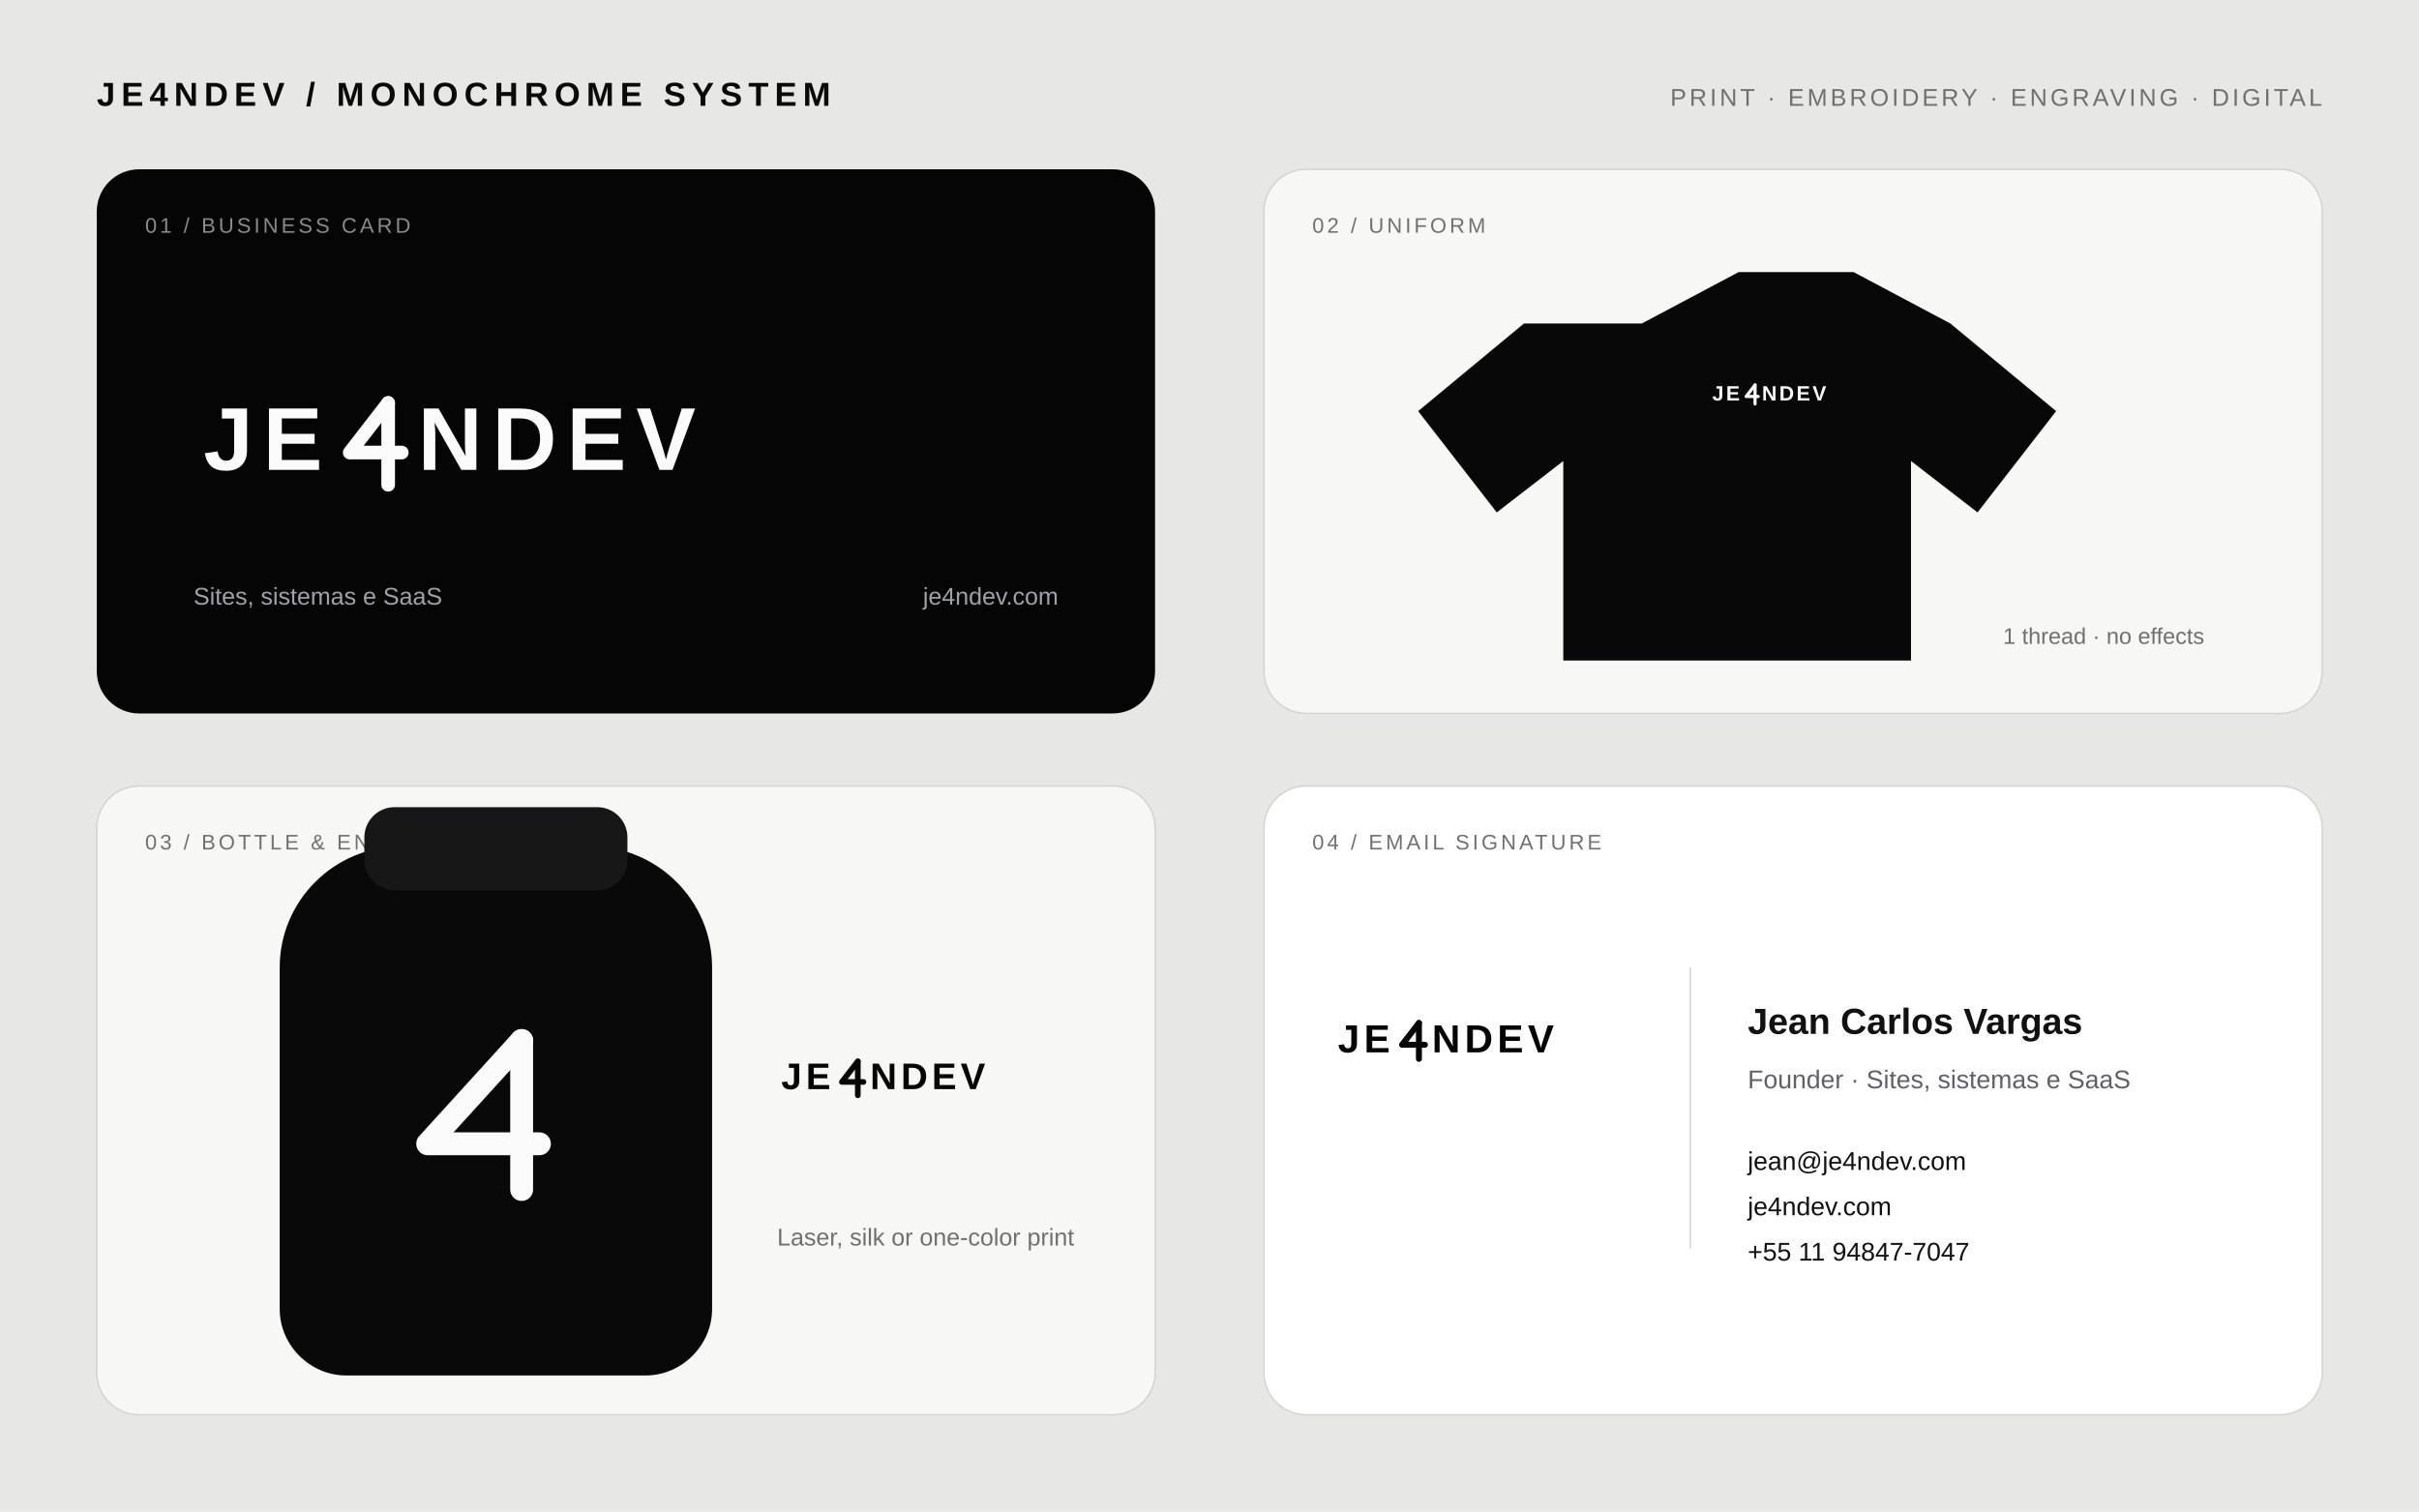
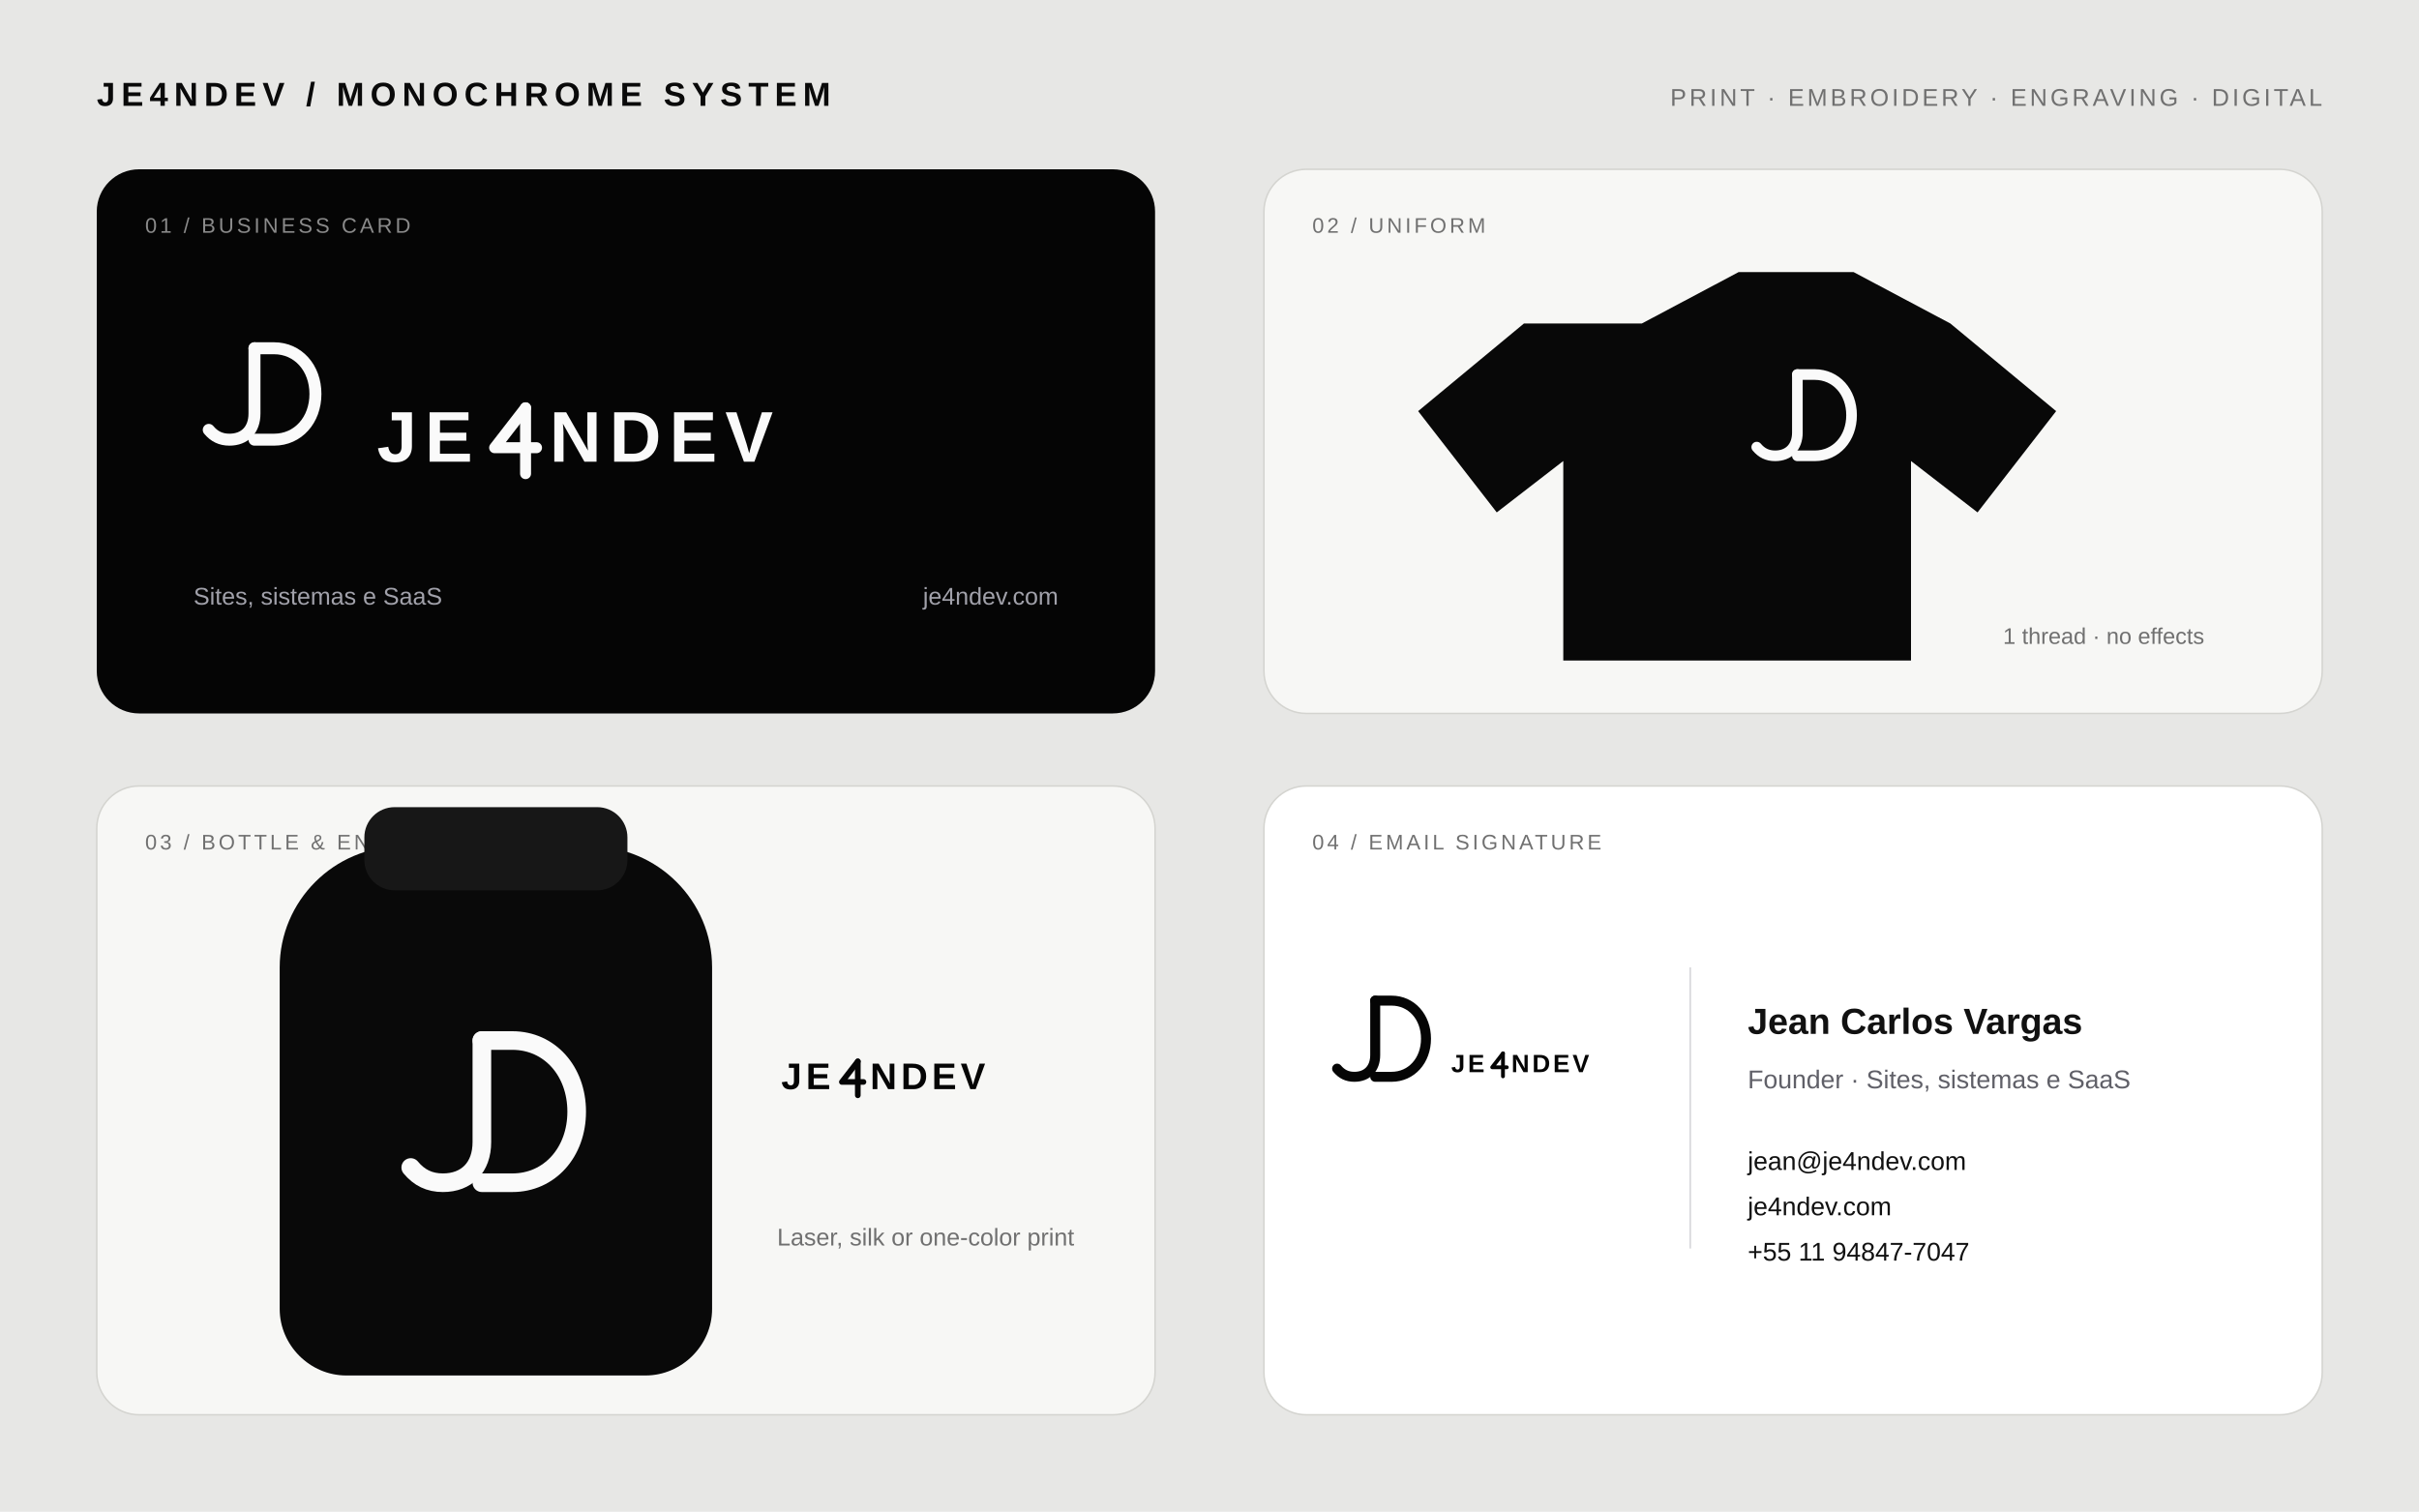
<svg xmlns="http://www.w3.org/2000/svg" width="1600" height="1000" viewBox="0 0 1600 1000" fill="none" role="img" aria-labelledby="title description">
  <defs>
    <g id="wordmark" fill="currentColor" stroke="currentColor">
      <text x="8" y="84" stroke="none" font-family="Arial, sans-serif" font-size="72" font-weight="800" letter-spacing="8">JE</text>
      <path d="M157 30 126 70h42" fill="none" stroke-width="11" stroke-linecap="round" stroke-linejoin="round" />
      <path d="M157 30v66" fill="none" stroke-width="11" stroke-linecap="round" />
      <text x="181" y="84" stroke="none" font-family="Arial, sans-serif" font-size="72" font-weight="800" letter-spacing="8">NDEV</text>
    </g>
    <g id="symbol" stroke="currentColor">
-       <path d="M318 80 96 324h264" stroke-width="54" stroke-linecap="round" stroke-linejoin="round" />
-       <path d="M318 80v352" stroke-width="54" stroke-linecap="round" />
+       <path d="M224 80v240c0 60-36 96-92 96-32 0-56-12-76-36" stroke-width="44" stroke-linecap="round" stroke-linejoin="round" />
+       <path d="M224 80h72c88 0 152 72 152 168s-64 168-152 168h-72" stroke-width="44" stroke-linecap="round" stroke-linejoin="round" />
    </g>
  </defs>
  <rect width="1600" height="1000" fill="#E7E7E5" />
  <text x="64" y="70" fill="#0A0A0A" font-family="Arial, sans-serif" font-size="22" font-weight="700" letter-spacing="4">JE4NDEV / MONOCHROME SYSTEM</text>
  <text x="1536" y="70" fill="#707070" text-anchor="end" font-family="Arial, sans-serif" font-size="16" letter-spacing="2">PRINT · EMBROIDERY · ENGRAVING · DIGITAL</text>
  <rect x="64" y="112" width="700" height="360" rx="28" fill="#050505" />
  <text x="96" y="154" fill="#8A8A8A" font-family="Arial, sans-serif" font-size="14" letter-spacing="2">01 / BUSINESS CARD</text>
-   <g color="#FAFAFA" transform="translate(128 242) scale(0.82)">
+   <g color="#FAFAFA" transform="translate(128 216) scale(0.18)">
+     <use href="#symbol" />
+   </g>
+   <g color="#FAFAFA" transform="translate(244 250) scale(0.66)">
    <use href="#wordmark" />
  </g>
  <text x="128" y="400" fill="#A1A1AA" font-family="Arial, sans-serif" font-size="16">Sites, sistemas e SaaS</text>
  <text x="700" y="400" fill="#A1A1AA" text-anchor="end" font-family="Arial, sans-serif" font-size="16">je4ndev.com</text>
  <rect x="836" y="112" width="700" height="360" rx="28" fill="#F7F7F5" stroke="#D4D4D0" />
  <text x="868" y="154" fill="#707070" font-family="Arial, sans-serif" font-size="14" letter-spacing="2">02 / UNIFORM</text>
  <path d="M1086 214 1150 180h76l64 34 70 58-52 67-44-34v132h-230V305l-44 34-52-67 70-58Z" fill="#080808" />
-   <g color="#FAFAFA" transform="translate(1131 249) scale(0.19)">
-     <use href="#wordmark" />
+   <g color="#FAFAFA" transform="translate(1153 235) scale(0.16)">
+     <use href="#symbol" />
  </g>
  <text x="1458" y="426" fill="#707070" text-anchor="end" font-family="Arial, sans-serif" font-size="15">1 thread · no effects</text>
  <rect x="64" y="520" width="700" height="416" rx="28" fill="#F7F7F5" stroke="#D4D4D0" />
  <text x="96" y="562" fill="#707070" font-family="Arial, sans-serif" font-size="14" letter-spacing="2">03 / BOTTLE &amp; ENGRAVING</text>
  <path d="M185 640c0-44 36-80 80-80h126c44 0 80 36 80 80v226c0 24-20 44-44 44H229c-24 0-44-20-44-44V640Z" fill="#090909" />
  <rect x="241" y="534" width="174" height="55" rx="20" fill="#171717" />
  <g color="#FAFAFA" transform="translate(256 666) scale(0.28)">
    <use href="#symbol" />
  </g>
  <g color="#050505" transform="translate(514 692) scale(0.34)">
    <use href="#wordmark" />
  </g>
  <text x="514" y="824" fill="#707070" font-family="Arial, sans-serif" font-size="16">Laser, silk or one-color print</text>
  <rect x="836" y="520" width="700" height="416" rx="28" fill="#FFFFFF" stroke="#D4D4D0" />
  <text x="868" y="562" fill="#707070" font-family="Arial, sans-serif" font-size="14" letter-spacing="2">04 / EMAIL SIGNATURE</text>
-   <g color="#050505" transform="translate(882 666) scale(0.36)">
+   <g color="#050505" transform="translate(876 650) scale(0.15)">
+     <use href="#symbol" />
+   </g>
+   <g color="#050505" transform="translate(958 690) scale(0.23)">
    <use href="#wordmark" />
  </g>
  <line x1="1118" y1="640" x2="1118" y2="826" stroke="#D4D4D8" />
  <text x="1156" y="684" fill="#111111" font-family="Arial, sans-serif" font-size="24" font-weight="700">Jean Carlos Vargas</text>
  <text x="1156" y="720" fill="#606068" font-family="Arial, sans-serif" font-size="17">Founder · Sites, sistemas e SaaS</text>
  <text x="1156" y="774" fill="#111111" font-family="Arial, sans-serif" font-size="17">jean@je4ndev.com</text>
  <text x="1156" y="804" fill="#111111" font-family="Arial, sans-serif" font-size="17">je4ndev.com</text>
  <text x="1156" y="834" fill="#111111" font-family="Arial, sans-serif" font-size="17">+55 11 94847-7047</text>
</svg>
